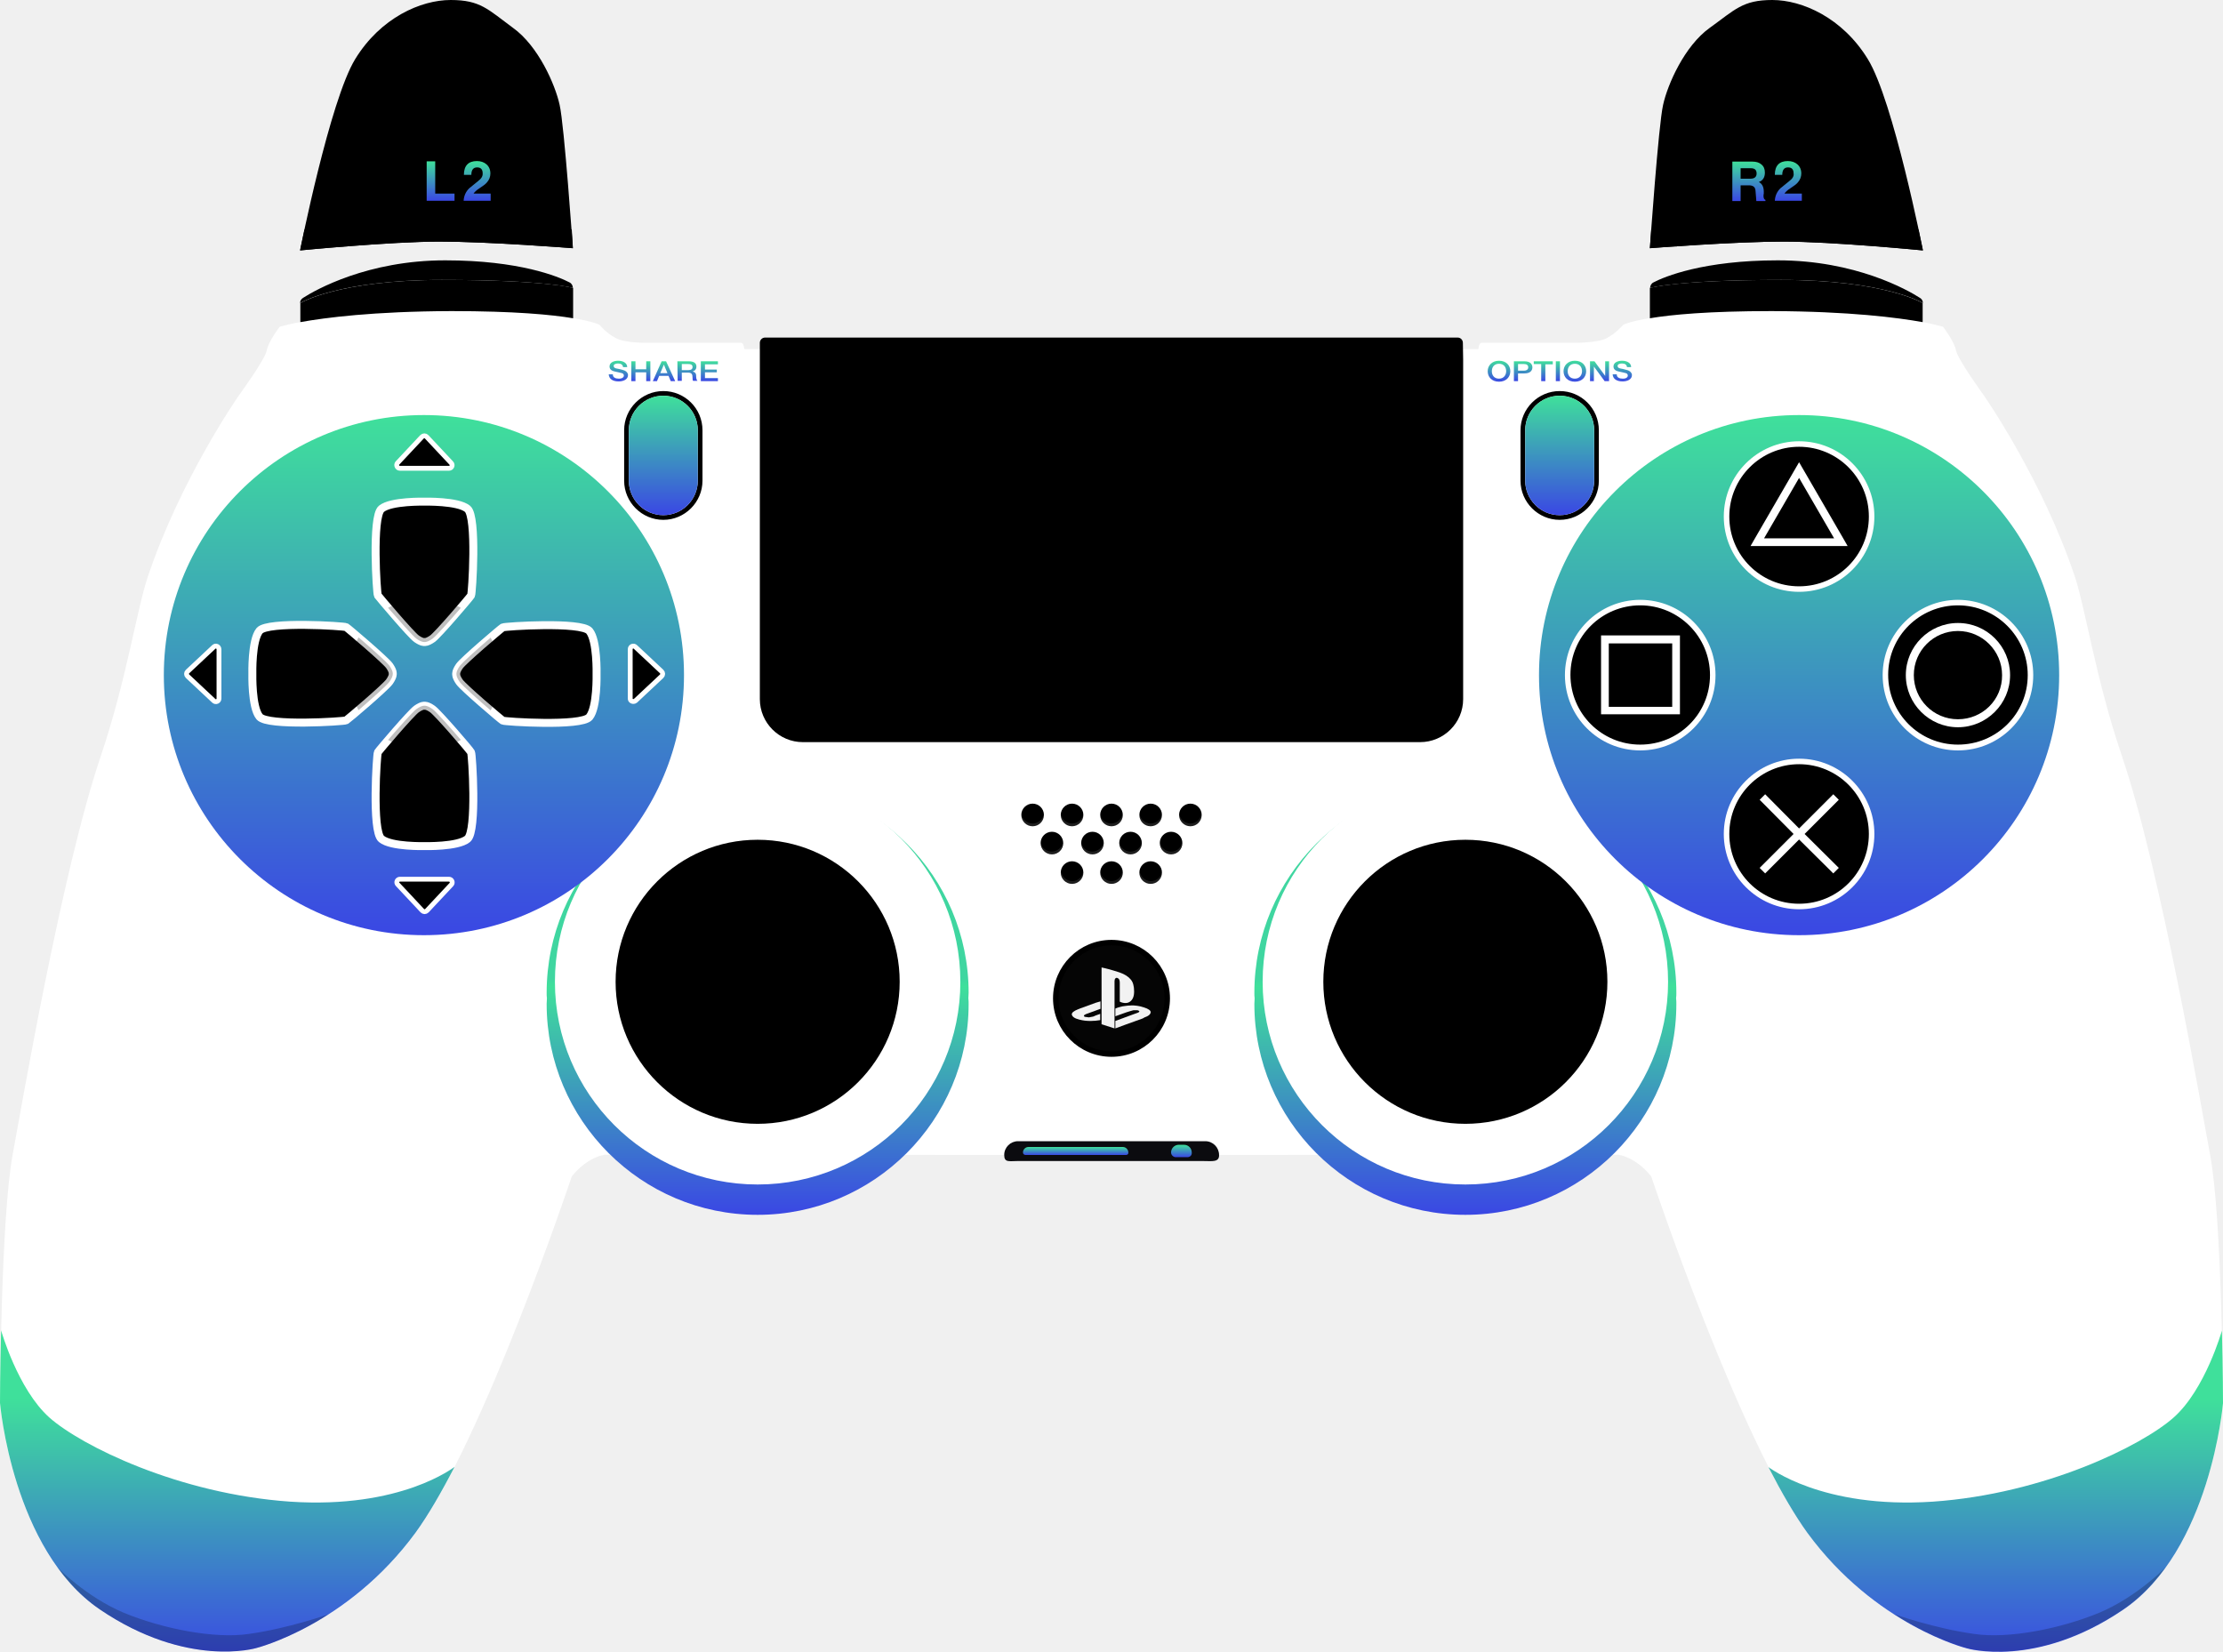
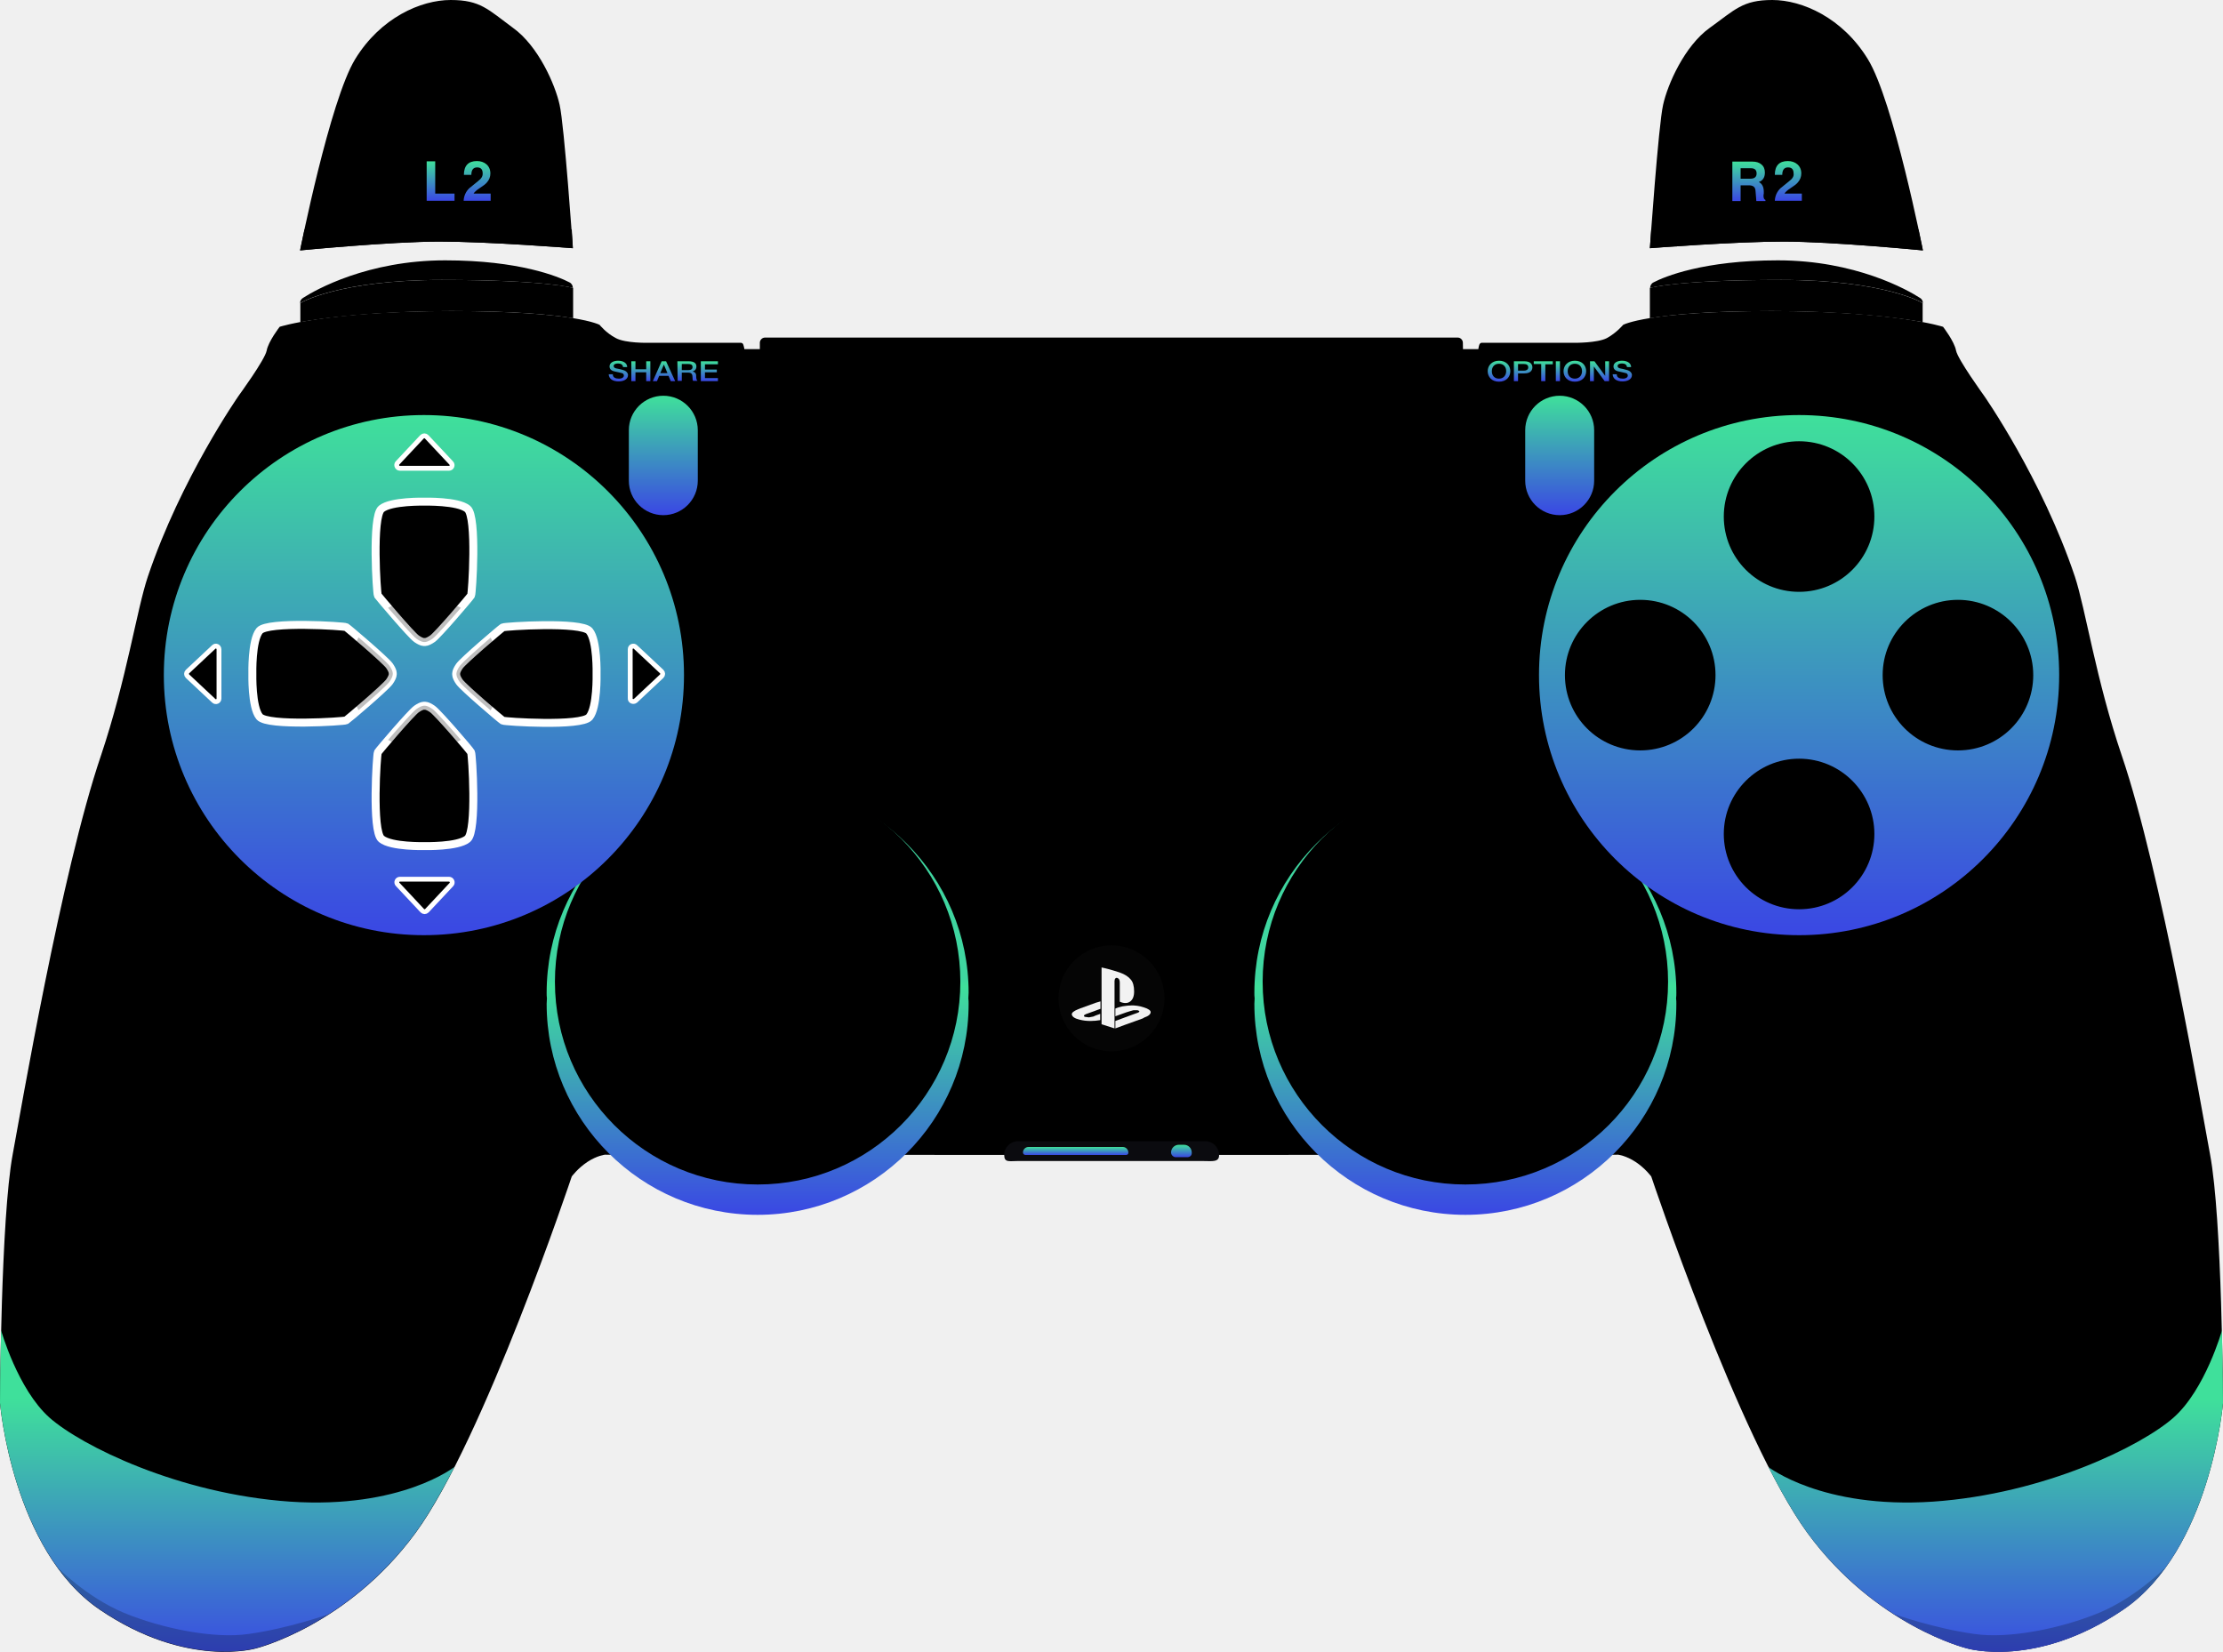
<svg xmlns="http://www.w3.org/2000/svg" version="1.1" id="Layer_1" x="0px" y="0px" viewBox="0 0 806 598.9" style="enable-background:new 0 0 806 598.9;" xml:space="preserve">
  <style type="text/css">
- 	.st0{fill:#FFFFFF;}
+ 	.st0{fill:#000000;}
	.st1{opacity:6.000000e-02;}
	.st2{fill:url(#path97_1_);}
- 	.st3{fill:#FFFFFF;stroke:#FFFFFF;}
+ 	.st3{fill:#000000;stroke:#000000;}
	.st4{fill:url(#path103_1_);}
	.st5{fill:url(#circle111_1_);}
	.st6{fill:url(#circle113_1_);}
	.st7{stroke:#FFFFFF;stroke-width:1.758;}
	.st8{fill:url(#path134_1_);}
	.st9{opacity:0.22;enable-background:new    ;}
	.st10{fill:url(#path143_1_);}
	.st11{fill:url(#path151_1_);}
	.st12{fill:url(#path159_1_);}
	.st13{stroke:#FFFFFF;stroke-width:2.891;}
	.st14{opacity:0.25;enable-background:new    ;}
	.st15{opacity:0.12;}
	.st16{fill:#0B0B0F;}
	.st17{fill:url(#path251_1_);}
	.st18{fill:url(#path253_1_);}
	.st19{fill:#050505;stroke:#000000;stroke-width:2;stroke-miterlimit:10;}
	.st20{fill:#F2F2F2;}
	.st21{fill:url(#path346_1_);}
	.st22{fill:url(#path350_1_);}
	.st23{fill:url(#path364_1_);}
	.st24{fill:url(#polygon368_1_);}
	.st25{fill:url(#path378_1_);}
	.st26{fill:url(#path380_1_);}
	.st27{fill:url(#path382_1_);}
	.st28{fill:url(#path384_1_);}
	.st29{fill:url(#path386_1_);}
	.st30{fill:url(#path388_1_);}
	.st31{fill:url(#path390_1_);}
	.st32{fill:url(#path394_1_);}
	.st33{fill:url(#path396_1_);}
	.st34{fill:url(#path398_1_);}
	.st35{fill:url(#path400_1_);}
	.st36{fill:url(#path402_1_);}
</style>
  <g id="g129">
    <g id="g127">
      <g id="g125">
        <path id="path91" class="st0" d="M801.3,418.6c-2.9-15.5-17.7-102.5-32-144.6c-9.4-27.7-13.1-53-17-64.9     c-12-35.7-33-65.7-33-65.7s-9.5-13.1-10.1-16.3c-0.6-3.3-4.7-8.6-4.7-8.6s-17.4-5.7-62.3-5.7s-53.7,5-53.7,5s-2.4,2.9-5.9,4.8     c-3.5,1.8-11.7,1.7-11.7,1.7h-33.4c0,0-0.6-0.1-0.9,0.3c-0.4,0.4-0.6,2-0.6,2H403H269.9c0,0-0.3-1.7-0.6-2     c-0.4-0.4-0.9-0.3-0.9-0.3H235c0,0-8.2,0.2-11.7-1.7c-3.5-1.8-5.9-4.8-5.9-4.8s-8.8-5-53.7-5c-44.8,0-62.3,5.7-62.3,5.7     s-4.1,5.3-4.7,8.6c-0.6,3.3-10.1,16.3-10.1,16.3s-21,30-33,65.7c-4,11.9-7.7,37.2-17,64.9c-14.3,42.1-29.1,129.1-32,144.6     C0.3,441.8,0,508.8,0,508.8s4.5,53.4,36.2,74.9s56.7,14,56.7,14s33.1-8.2,57.8-41.9s56.6-129.2,56.6-129.2s2.2-3,5.7-5.3     s6.3-2.6,6.3-2.6l183.7,0.1l183.7-0.1c0,0,2.8,0.3,6.3,2.6s5.7,5.3,5.7,5.3s31.9,95.4,56.6,129.2s57.8,41.9,57.8,41.9     s25,7.5,56.7-14s36.2-74.9,36.2-74.9S805.7,441.8,801.3,418.6z" />
        <g id="g95" class="st1">
          <path id="path93" class="st0" d="M36.6,276c9.4-27.7,13.1-53,17-64.9c12-35.7,33-65.7,33-65.7s9.5-13.1,10.1-16.3      c0.6-3.3,4.7-8.6,4.7-8.6s17.4-5.7,62.3-5.7c44.8,0,53.7,5,53.7,5s2.4,2.9,5.9,4.8c3.5,1.8,11.7,1.7,11.7,1.7h33.4      c0,0,0.6-0.1,0.9,0.3c0.4,0.4,0.6,2,0.6,2H403h133.1c0,0,0.3-1.7,0.6-2c0.4-0.4,0.9-0.3,0.9-0.3H571c0,0,8.2,0.2,11.7-1.7      c3.5-1.8,5.9-4.8,5.9-4.8s8.8-5,53.7-5s62.3,5.7,62.3,5.7s4.1,5.3,4.7,8.6c0.6,3.3,10.1,16.3,10.1,16.3s21,30,33,65.7      c4,11.9,7.7,37.2,17,64.9c14.3,42.1,29.1,129.1,32,144.6c3.9,20.9,4.6,77.3,4.7,88.3c0-0.1,0-0.1,0-0.1s-0.3-66.9-4.7-90.1      c-2.9-15.5-17.7-102.5-32-144.6c-9.4-27.7-13.1-53-17-64.9c-12-35.7-33-65.7-33-65.7s-9.5-13.1-10.1-16.3      c-0.6-3.3-4.7-8.6-4.7-8.6s-17.4-5.7-62.3-5.7s-53.7,5-53.7,5s-2.4,2.9-5.9,4.8c-3.5,1.8-11.7,1.7-11.7,1.7h-33.4      c0,0-0.6-0.1-0.9,0.3c-0.4,0.4-0.6,2-0.6,2H403H269.9c0,0-0.3-1.7-0.6-2c-0.4-0.4-0.9-0.3-0.9-0.3H235c0,0-8.2,0.2-11.7-1.7      c-3.5-1.8-5.9-4.8-5.9-4.8s-8.8-5-53.7-5c-44.8,0-62.3,5.7-62.3,5.7s-4.1,5.3-4.7,8.6c-0.6,3.3-10.1,16.3-10.1,16.3      s-21,30-33,65.7c-4,11.9-7.7,37.2-17,64.9c-14.3,42.1-29.1,129.1-32,144.6C0.3,441.8,0,508.8,0,508.8v0.1      c0.1-10.9,0.7-67.4,4.7-88.3C7.6,405.2,22.3,318.1,36.6,276z" />
        </g>
        <linearGradient id="path97_1_" gradientUnits="userSpaceOnUse" x1="274.7" y1="316.5" x2="274.7" y2="159.5" gradientTransform="matrix(1 0 0 -1 0 600)">
          <stop offset="0.454" style="stop-color:#3FD6A0" />
          <stop offset="0.472" style="stop-color:#3FE09B" />
          <stop offset="1" style="stop-color:#3A47E4" />
        </linearGradient>
        <path id="path97" class="st2" d="M351.2,360c0-42.2-34.3-76.5-76.5-76.5s-76.5,34.3-76.5,76.5c0,0.7,0,1.3,0.1,2     c0,0.7-0.1,1.3-0.1,2c0,42.2,34.3,76.5,76.5,76.5s76.5-34.3,76.5-76.5c0-0.7,0-1.3-0.1-2C351.1,361.3,351.2,360.6,351.2,360z" />
        <circle id="circle99" class="st3" cx="274.7" cy="356" r="73" />
        <circle id="circle101" cx="274.7" cy="356" r="51.5" />
        <linearGradient id="path103_1_" gradientUnits="userSpaceOnUse" x1="531.3" y1="316.5" x2="531.3" y2="159.5" gradientTransform="matrix(1 0 0 -1 0 600)">
          <stop offset="0.454" style="stop-color:#3FD6A0" />
          <stop offset="0.472" style="stop-color:#3FE09B" />
          <stop offset="1" style="stop-color:#3A47E4" />
        </linearGradient>
        <path id="path103" class="st4" d="M607.8,360c0-42.2-34.3-76.5-76.5-76.5s-76.5,34.3-76.5,76.5c0,0.7,0,1.3,0.1,2     c0,0.7-0.1,1.3-0.1,2c0,42.2,34.3,76.5,76.5,76.5s76.5-34.3,76.5-76.5c0-0.7,0-1.3-0.1-2C607.8,361.3,607.8,360.6,607.8,360z" />
        <circle id="circle105" class="st3" cx="531.3" cy="356" r="73" />
        <circle id="circle107" cx="531.3" cy="356" r="51.5" />
        <linearGradient id="circle111_1_" gradientUnits="userSpaceOnUse" x1="652.3" y1="449.5" x2="652.3" y2="260.9" gradientTransform="matrix(1 0 0 -1 0 600)">
          <stop offset="0" style="stop-color:#3FE09B" />
          <stop offset="1" style="stop-color:#3A47E4" />
        </linearGradient>
        <circle id="circle111" class="st5" cx="652.3" cy="244.8" r="94.3" />
        <g id="g123">
          <linearGradient id="circle113_1_" gradientUnits="userSpaceOnUse" x1="153.7" y1="449.5" x2="153.7" y2="260.9" gradientTransform="matrix(1 0 0 -1 0 600)">
            <stop offset="0" style="stop-color:#3FE09B" />
            <stop offset="1" style="stop-color:#3A47E4" />
          </linearGradient>
          <circle id="circle113" class="st6" cx="153.7" cy="244.8" r="94.3" />
          <path id="path115" class="st7" d="M230.4,254.1l9.5-8.9c0.5-0.5,0.5-1.2,0-1.7l-9.5-8.9c-0.7-0.7-1.9-0.2-1.9,0.8v8.9v8.9      C228.4,254.2,229.6,254.7,230.4,254.1z" />
          <path id="path117" class="st7" d="M145,169.8h8.9h8.9c1,0,1.5-1.2,0.8-1.9l-8.9-9.5c-0.5-0.5-1.2-0.5-1.7,0l-8.9,9.5      C143.5,168.6,144,169.8,145,169.8z" />
          <path id="path119" class="st7" d="M77.5,234.6l-9.5,8.9c-0.5,0.5-0.5,1.2,0,1.7l9.5,8.9c0.7,0.7,1.9,0.2,1.9-0.8v-8.9v-8.9      C79.4,234.4,78.2,233.9,77.5,234.6z" />
          <path id="path121" class="st7" d="M162.8,318.8h-8.9H145c-1,0-1.5,1.2-0.8,1.9l8.9,9.5c0.5,0.5,1.2,0.5,1.7,0l8.9-9.5      C164.3,320,163.8,318.8,162.8,318.8z" />
        </g>
      </g>
    </g>
  </g>
  <g id="g191">
    <g id="g138">
      <linearGradient id="path134_1_" gradientUnits="userSpaceOnUse" x1="82.4" y1="117.6" x2="82.4" y2="1.133" gradientTransform="matrix(1 0 0 -1 0 600)">
        <stop offset="0.213" style="stop-color:#3FE09B" />
        <stop offset="1" style="stop-color:#3A4EE1" />
      </linearGradient>
      <path id="path134" class="st8" d="M105.2,544.5c-40.5-2.8-75.8-20.3-87.3-30.5C6.4,503.7,0.4,482.4,0.4,482.4    C0,497.4,0,508.7,0,508.7s4.5,53.4,36.2,74.9s56.7,14,56.7,14s33.1-8.2,57.8-41.9c4.5-6.2,9.3-14.5,14.1-23.8    C164.7,531.9,145.6,547.2,105.2,544.5z" />
      <path id="path136" class="st9" d="M90,592.5c-12.5,1.8-31.3-2-45.1-7.7c-13.6-5.7-24-16.4-24-16.4c4.2,5.8,9.3,11.1,15.3,15.2    c31.7,21.5,56.7,14,56.7,14s11.7-2.9,26.3-12.3C119.2,585.3,104.6,590.5,90,592.5z" />
    </g>
    <g id="g147">
      <linearGradient id="path143_1_" gradientUnits="userSpaceOnUse" x1="723.6" y1="117.5" x2="723.6" y2="1.033" gradientTransform="matrix(1 0 0 -1 0 600)">
        <stop offset="0.213" style="stop-color:#3FE09B" />
        <stop offset="1" style="stop-color:#3A4EE1" />
      </linearGradient>
      <path id="path143" class="st10" d="M700.8,544.5c40.5-2.8,75.8-20.3,87.3-30.5s17.5-31.5,17.5-31.5c0.4,15,0.4,26.3,0.4,26.3    s-4.5,53.4-36.2,74.9s-56.7,14-56.7,14s-33.1-8.2-57.8-41.9c-4.5-6.2-9.3-14.5-14.1-23.8C641.3,531.9,660.4,547.2,700.8,544.5z" />
      <path id="path145" class="st9" d="M716,592.5c12.5,1.8,31.3-2,45.1-7.7c13.6-5.7,24-16.4,24-16.4c-4.2,5.8-9.3,11.1-15.3,15.2    c-31.7,21.5-56.7,14-56.7,14s-11.7-2.9-26.3-12.3C686.8,585.3,701.4,590.5,716,592.5z" />
    </g>
    <g id="g155">
      <g id="g153">
        <path id="path149" d="M240.5,143.5c6.9,0,12.5,5.6,12.5,12.5v18.3c0,6.9-5.6,12.5-12.5,12.5s-12.5-5.6-12.5-12.5V156     C228,149.1,233.6,143.5,240.5,143.5 M240.5,141.8c-7.8,0-14.2,6.4-14.2,14.2v18.3c0,7.8,6.4,14.2,14.2,14.2s14.2-6.4,14.2-14.2     V156C254.7,148.1,248.3,141.8,240.5,141.8L240.5,141.8z" />
        <linearGradient id="path151_1_" gradientUnits="userSpaceOnUse" x1="240.5" y1="456.5" x2="240.5" y2="413.2" gradientTransform="matrix(1 0 0 -1 0 600)">
          <stop offset="0" style="stop-color:#3FE09B" />
          <stop offset="1" style="stop-color:#3A47E4" />
        </linearGradient>
        <path id="path151" class="st11" d="M240.5,143.5c-6.9,0-12.5,5.6-12.5,12.5v18.3c0,6.9,5.6,12.5,12.5,12.5s12.5-5.6,12.5-12.5     V156C253,149.1,247.4,143.5,240.5,143.5z" />
      </g>
    </g>
    <g id="g163">
      <g id="g161">
        <path id="path157" d="M565.5,143.5c6.9,0,12.5,5.6,12.5,12.5v18.3c0,6.9-5.6,12.5-12.5,12.5l0,0c-6.9,0-12.5-5.6-12.5-12.5V156     C553,149.1,558.6,143.5,565.5,143.5L565.5,143.5 M565.5,141.8c-7.8,0-14.2,6.4-14.2,14.2v18.3c0,7.8,6.4,14.2,14.2,14.2     s14.2-6.4,14.2-14.2V156C579.7,148.1,573.3,141.8,565.5,141.8L565.5,141.8z" />
        <linearGradient id="path159_1_" gradientUnits="userSpaceOnUse" x1="565.5" y1="456.5" x2="565.5" y2="413.2" gradientTransform="matrix(1 0 0 -1 0 600)">
          <stop offset="0" style="stop-color:#3FE09B" />
          <stop offset="1" style="stop-color:#3A47E4" />
        </linearGradient>
        <path id="path159" class="st12" d="M565.5,143.5c-6.9,0-12.5,5.6-12.5,12.5v18.3c0,6.9,5.6,12.5,12.5,12.5s12.5-5.6,12.5-12.5     V156C578,149.1,572.4,143.5,565.5,143.5z" />
      </g>
    </g>
    <g id="g189">
      <g id="g169">
        <path id="path165" class="st13" d="M141.2,247.2c1.4-2,1.2-2.9,1.2-2.9s0.2-0.9-1.2-2.9s-15-13.6-15.7-14s-28.5-2.2-31.4,1.3     s-2.6,15.6-2.6,15.6s-0.3,12.1,2.6,15.6s30.7,1.7,31.4,1.3S139.8,249.2,141.2,247.2z" />
        <path id="path167" class="st14" d="M141.2,247.2c1.4-2,1.2-2.9,1.2-2.9s0.2-0.9-1.2-2.9c-0.9-1.3-6.9-6.6-11.2-10.3     c-2.1,3.9-3.4,8.4-3.4,13.2s1.2,9.3,3.4,13.2C134.3,253.8,140.3,248.5,141.2,247.2z" />
      </g>
      <g id="g175">
        <path id="path171" class="st13" d="M151,231.6c2,1.4,2.9,1.2,2.9,1.2s0.9,0.2,2.9-1.2s13.6-15,14-15.7s2.2-28.5-1.3-31.4     s-15.6-2.6-15.6-2.6s-12.1-0.3-15.6,2.6s-1.7,30.7-1.3,31.4C137.5,216.6,149,230.2,151,231.6z" />
        <path id="path173" class="st14" d="M151,231.6c2,1.4,2.9,1.2,2.9,1.2s0.9,0.2,2.9-1.2c1.3-0.9,6.6-6.9,10.3-11.2     c-3.9-2.1-8.4-3.4-13.2-3.4s-9.3,1.2-13.2,3.4C144.5,224.7,149.7,230.7,151,231.6z" />
      </g>
      <g id="g181">
        <path id="path177" class="st13" d="M213.7,228.8c-2.9-3.5-30.7-1.7-31.4-1.3s-14.3,12-15.7,14s-1.2,2.9-1.2,2.9s-0.2,0.9,1.2,2.9     s15,13.6,15.7,14s28.5,2.2,31.4-1.3s2.6-15.6,2.6-15.6S216.6,232.3,213.7,228.8z" />
        <path id="path179" class="st14" d="M177.9,231.2c-4.3,3.7-10.3,9-11.2,10.3c-1.4,2-1.2,2.9-1.2,2.9s-0.2,0.9,1.2,2.9     c0.9,1.3,6.9,6.6,11.2,10.3c2.1-3.9,3.4-8.4,3.4-13.2C181.3,239.6,180,235.1,177.9,231.2z" />
      </g>
      <g id="g187">
        <path id="path183" class="st13" d="M156.8,257.1c-2-1.4-2.9-1.2-2.9-1.2s-0.9-0.2-2.9,1.2s-13.6,15-14,15.7s-2.2,28.5,1.3,31.4     s15.6,2.6,15.6,2.6s12.1,0.3,15.6-2.6s1.7-30.7,1.3-31.4C170.4,272,158.8,258.5,156.8,257.1z" />
        <path id="path185" class="st14" d="M156.8,257.1c-2-1.4-2.9-1.2-2.9-1.2s-0.9-0.2-2.9,1.2c-1.3,0.9-6.6,6.9-10.3,11.2     c3.9,2.1,8.4,3.4,13.2,3.4s9.3-1.2,13.2-3.4C163.4,264,158.1,258,156.8,257.1z" />
      </g>
    </g>
  </g>
  <g id="g221">
    <g id="g207">
      <circle id="circle193" cx="403" cy="316.4" r="4.1" />
      <circle id="circle195" cx="403" cy="295.5" r="4.1" />
      <circle id="circle197" cx="396.1" cy="305.7" r="4.1" />
      <circle id="circle199" cx="381.4" cy="305.7" r="4.1" />
      <circle id="circle201" cx="388.7" cy="316.4" r="4.1" />
      <circle id="circle203" cx="388.7" cy="295.5" r="4.1" />
      <circle id="circle205" cx="374.4" cy="295.5" r="4.1" />
    </g>
    <g id="g219">
      <circle id="circle209" cx="409.9" cy="305.7" r="4.1" />
      <circle id="circle211" cx="424.6" cy="305.7" r="4.1" />
      <ellipse id="circle213" cx="417.2" cy="316.4" rx="4.1" ry="4.1" />
      <ellipse id="circle215" cx="417.2" cy="295.5" rx="4.1" ry="4.1" />
      <circle id="circle217" cx="431.6" cy="295.5" r="4.1" />
    </g>
  </g>
  <g id="g247" class="st15">
    <path id="path223" class="st0" d="M403,319.5c-2.1,0-3.8-1.6-4.1-3.6c0,0.2-0.1,0.3-0.1,0.5c0,2.3,1.8,4.1,4.1,4.1   c2.3,0,4.1-1.8,4.1-4.1c0-0.2,0-0.3-0.1-0.5C406.8,317.9,405.1,319.5,403,319.5z" />
    <path id="path225" class="st0" d="M403,299.6c2.3,0,4.1-1.8,4.1-4.1c0-0.2,0-0.3-0.1-0.5c-0.2,2-2,3.6-4.1,3.6s-3.8-1.6-4.1-3.6   c0,0.2-0.1,0.3-0.1,0.5C398.9,297.7,400.7,299.6,403,299.6z" />
    <path id="path227" class="st0" d="M400.2,305.7c0-0.2,0-0.3-0.1-0.5c-0.2,2-2,3.6-4.1,3.6s-3.8-1.6-4.1-3.6c0,0.2-0.1,0.3-0.1,0.5   c0,2.3,1.8,4.1,4.1,4.1C398.3,309.8,400.2,308,400.2,305.7z" />
    <path id="path229" class="st0" d="M385.4,305.2c-0.2,2-2,3.6-4.1,3.6s-3.8-1.6-4.1-3.6c0,0.2-0.1,0.3-0.1,0.5   c0,2.3,1.8,4.1,4.1,4.1c2.3,0,4.1-1.8,4.1-4.1C385.5,305.5,385.5,305.4,385.4,305.2z" />
    <path id="path231" class="st0" d="M388.8,319.5c-2.1,0-3.8-1.6-4.1-3.6c0,0.2-0.1,0.3-0.1,0.5c0,2.3,1.8,4.1,4.1,4.1   c2.3,0,4.1-1.8,4.1-4.1c0-0.2,0-0.3-0.1-0.5C392.6,317.9,390.9,319.5,388.8,319.5z" />
    <path id="path233" class="st0" d="M388.8,299.6c2.3,0,4.1-1.8,4.1-4.1c0-0.2,0-0.3-0.1-0.5c-0.2,2-2,3.6-4.1,3.6s-3.8-1.6-4.1-3.6   c0,0.2-0.1,0.3-0.1,0.5C384.6,297.7,386.5,299.6,388.8,299.6z" />
    <path id="path235" class="st0" d="M378.6,295.5c0-0.2,0-0.3-0.1-0.5c-0.2,2-2,3.6-4.1,3.6s-3.8-1.6-4.1-3.6c0,0.2-0.1,0.3-0.1,0.5   c0,2.3,1.8,4.1,4.1,4.1C376.7,299.6,378.6,297.7,378.6,295.5z" />
    <path id="path237" class="st0" d="M414,305.2c-0.2,2-2,3.6-4.1,3.6s-3.8-1.6-4.1-3.6c0,0.2-0.1,0.3-0.1,0.5c0,2.3,1.8,4.1,4.1,4.1   c2.3,0,4.1-1.8,4.1-4.1C414.1,305.5,414,305.4,414,305.2z" />
    <path id="path239" class="st0" d="M424.6,308.8c-2.1,0-3.8-1.6-4.1-3.6c0,0.2-0.1,0.3-0.1,0.5c0,2.3,1.8,4.1,4.1,4.1   s4.1-1.8,4.1-4.1c0-0.2,0-0.3-0.1-0.5C428.5,307.3,426.7,308.8,424.6,308.8z" />
    <path id="path241" class="st0" d="M417.3,319.5c-2.1,0-3.8-1.6-4.1-3.6c0,0.2-0.1,0.3-0.1,0.5c0,2.3,1.8,4.1,4.1,4.1   s4.1-1.8,4.1-4.1c0-0.2,0-0.3-0.1-0.5C421.1,317.9,419.4,319.5,417.3,319.5z" />
    <path id="path243" class="st0" d="M417.3,299.6c2.3,0,4.1-1.8,4.1-4.1c0-0.2,0-0.3-0.1-0.5c-0.2,2-2,3.6-4.1,3.6s-3.8-1.6-4.1-3.6   c0,0.2-0.1,0.3-0.1,0.5C413.1,297.7,415,299.6,417.3,299.6z" />
    <path id="path245" class="st0" d="M431.6,298.6c-2.1,0-3.8-1.6-4.1-3.6c0,0.2-0.1,0.3-0.1,0.5c0,2.3,1.8,4.1,4.1,4.1   s4.1-1.8,4.1-4.1c0-0.2,0-0.3-0.1-0.5C435.4,297,433.7,298.6,431.6,298.6z" />
  </g>
  <path id="path249" class="st16" d="M436.6,421h-67.9c-2.8,0-4.6,0.6-4.6-2.2l0,0c0-2.8,2.3-5,5-5H437c2.8,0,5,2.3,5,5l0,0  C442.1,421.5,439.4,421,436.6,421z" />
  <linearGradient id="path251_1_" gradientUnits="userSpaceOnUse" x1="390.008" y1="184.1" x2="390.008" y2="181.2" gradientTransform="matrix(1 0 0 -1 0 600)">
    <stop offset="0" style="stop-color:#3FE09B" />
    <stop offset="1" style="stop-color:#3A47E4" />
  </linearGradient>
  <path id="path251" class="st17" d="M408.3,418.8h-36.5c-0.5,0-0.9-0.4-0.9-0.9l0,0c0-1.1,0.9-2,2-2h34.2c1.1,0,2,0.9,2,2l0,0  C409.2,418.4,408.8,418.8,408.3,418.8z" />
  <linearGradient id="path253_1_" gradientUnits="userSpaceOnUse" x1="428.355" y1="184.9" x2="428.355" y2="180.4" gradientTransform="matrix(1 0 0 -1 0 600)">
    <stop offset="0" style="stop-color:#3FE09B" />
    <stop offset="1" style="stop-color:#3A47E4" />
  </linearGradient>
  <path id="path253" class="st18" d="M430.5,419.6h-4.2c-0.9,0-1.7-0.8-1.7-1.7l0,0c0-1.6,1.3-2.8,2.8-2.8h1.9c1.6,0,2.8,1.3,2.8,2.8  l0,0C432.2,418.9,431.5,419.6,430.5,419.6z" />
  <g id="g264">
    <g id="g262">
      <path id="path255" d="M530.4,124.3c0-1-0.8-1.9-1.9-1.9H403l0,0H277.4c-1,0-1.9,0.8-1.9,1.9v6v123.2c0,8.6,7,15.6,15.6,15.6H403    l0,0h111.9c8.6,0,15.6-7,15.6-15.6V130.4L530.4,124.3z" />
    </g>
  </g>
  <g id="g308">
    <g id="g306">
      <g id="g274">
        <g id="g270">
          <path id="path266" d="M709.9,271c-14.5,0-26.3-11.8-26.3-26.3c0-14.5,11.8-26.3,26.3-26.3s26.3,11.8,26.3,26.3      C736.2,259.2,724.4,271,709.9,271z" />
          <path id="path268" class="st0" d="M709.9,219.5c13.9,0,25.3,11.3,25.3,25.3c0,14-11.3,25.2-25.3,25.2s-25.3-11.3-25.3-25.3      C684.6,230.7,696,219.5,709.9,219.5 M709.9,217.5c-15,0-27.3,12.2-27.3,27.3c0,15.1,12.2,27.3,27.3,27.3s27.3-12.2,27.3-27.3      C737.2,229.7,724.9,217.5,709.9,217.5L709.9,217.5z" />
        </g>
        <path id="path272" class="st0" d="M709.9,225.9c-10.4,0-18.9,8.5-18.9,18.9s8.5,18.9,18.9,18.9s18.9-8.5,18.9-18.9     C728.8,234.4,720.4,225.9,709.9,225.9z M709.9,260.8c-8.9,0-16-7.2-16-16c0-8.9,7.2-16,16-16s16,7.2,16,16     C726,253.7,718.8,260.8,709.9,260.8z" />
      </g>
      <g id="g284">
        <g id="g280">
          <path id="path276" d="M652.3,328.6c-14.5,0-26.3-11.8-26.3-26.3s11.8-26.3,26.3-26.3s26.3,11.8,26.3,26.3      S666.8,328.6,652.3,328.6z" />
          <path id="path278" class="st0" d="M652.3,277.1c13.9,0,25.3,11.3,25.3,25.3s-11.3,25.3-25.3,25.3S627,316.4,627,302.4      S638.4,277.1,652.3,277.1 M652.3,275.1c-15,0-27.3,12.2-27.3,27.3c0,15,12.2,27.3,27.3,27.3s27.3-12.2,27.3-27.3      C679.6,287.4,667.4,275.1,652.3,275.1L652.3,275.1z" />
        </g>
        <polygon id="polygon282" class="st0" points="666.7,290 664.7,288 652.3,300.4 640,288 638,290 650.3,302.4 638,314.7 640,316.7      652.3,304.4 664.7,316.7 666.7,314.7 654.3,302.4    " />
      </g>
      <g id="g294">
        <g id="g290">
          <path id="path286" d="M594.8,271c-14.5,0-26.3-11.8-26.3-26.3c0-14.5,11.8-26.3,26.3-26.3s26.3,11.8,26.3,26.3      C621.1,259.2,609.2,271,594.8,271z" />
          <path id="path288" class="st0" d="M594.7,219.5c13.9,0,25.3,11.3,25.3,25.3c0,14-11.3,25.2-25.3,25.2s-25.3-11.3-25.3-25.3      C569.4,230.7,580.8,219.5,594.7,219.5 M594.7,217.5c-15,0-27.3,12.2-27.3,27.3c0,15.1,12.2,27.3,27.3,27.3s27.3-12.2,27.3-27.3      C622,229.7,609.8,217.5,594.7,217.5L594.7,217.5z" />
        </g>
        <path id="path292" class="st0" d="M606.3,230.4h-23h-2.8v2.8v23v2.8h2.8h23h2.8v-2.8v-23v-2.8L606.3,230.4L606.3,230.4z      M606.3,256.3h-23v-23h23V256.3z" />
      </g>
      <g id="g304">
        <g id="g300">
          <path id="path296" d="M652.3,213.5c-14.5,0-26.3-11.8-26.3-26.3s11.8-26.3,26.3-26.3s26.3,11.8,26.3,26.3      S666.8,213.5,652.3,213.5z" />
          <path id="path298" class="st0" d="M652.3,162c13.9,0,25.3,11.3,25.3,25.3s-11.3,25.3-25.3,25.3S627,201.3,627,187.3      S638.4,162,652.3,162 M652.3,160c-15,0-27.3,12.2-27.3,27.3s12.2,27.3,27.3,27.3s27.3-12.2,27.3-27.3S667.4,160,652.3,160      L652.3,160z" />
        </g>
        <path id="path302" class="st0" d="M668.3,195.2l-16-27.6l-16,27.6l-1.6,2.8h3.3h14.3h14.3h3.3L668.3,195.2z M652.3,195.2h-12.7     l12.7-21.9l12.7,21.9H652.3z" />
      </g>
    </g>
  </g>
  <g id="g320">
    <circle id="circle310" class="st19" cx="403" cy="362" r="20.2" />
    <g id="g318">
      <path id="path312" class="st20" d="M404.1,368.6v-2.8v-3.5v-6.5c0-0.5,0.1-0.8,0.3-1c0.1-0.2,0.4-0.3,0.7-0.2    c0.6,0.2,0.9,0.7,0.9,1.7v6.9c0.8,0.4,1.5,0.5,2.1,0.5s1.2-0.2,1.6-0.5c1-0.7,1.5-1.9,1.5-3.7c0-1.9-0.4-3.4-1.2-4.3    c-0.8-1-2.1-1.9-4.1-2.6c-1.3-0.4-2.5-0.8-3.6-1.1s-2-0.5-2.9-0.7V363l0,0v2.7l0,0v1.7l0,0v2.5l0,0v1.5l4.7,1.5v-3.6l0,0V368.6z" />
      <path id="path314" class="st20" d="M399,367.6l-1.7,0.6l-0.9,0.4l-1.6,0.3l-1.5-0.2c-0.3-0.2-0.4-0.4-0.2-0.6    c0.1-0.1,0.2-0.1,0.3-0.2c0.1-0.1,0.3-0.1,0.4-0.2l1.1-0.4l4.1-1.5v-2.7l-1.7,0.5l-5.5,2l-1,0.4c-1.5,0.6-2.2,1.2-2.2,1.8    c0.1,0.8,1,1.5,2.7,1.9c0.7,0.2,1.4,0.3,2.1,0.4s1.4,0.1,2.2,0.1c1,0,2.1-0.1,3.3-0.3v-2.3L399,367.6L399,367.6z" />
      <path id="path316" class="st20" d="M414.8,365.3c-0.9-0.3-1.7-0.5-2.5-0.6s-1.7-0.2-2.5-0.1c-0.9,0-1.9,0.2-2.8,0.3    c-0.8,0.2-1.7,0.4-2.6,0.8v2.8l3.9-1.4l1.6-0.5l1.1-0.3h1.4c0.3,0.1,0.6,0.2,0.7,0.4c0,0.2-0.2,0.4-0.8,0.6l-1.4,0.5l-6.5,2.4v2.7    l3.5-1.3l6.4-2.3l0.7-0.4c1.5-0.5,2.2-1.2,2.2-1.9C417.2,366.4,416.4,365.8,414.8,365.3z" />
    </g>
  </g>
  <g id="g338">
    <g id="g328">
      <g id="g326">
        <path id="path322" d="M697.2,109.9c0-0.8-0.4-1.5-1.1-1.9c-4.5-2.9-23.4-13.6-51.5-13.6c-26.9,0-41.1,5.9-45.1,8     c-0.8,0.4-1.2,1.2-1.2,2c0,0,9.8-2.9,47.5-2.9C683.5,101.5,697.2,109.9,697.2,109.9z" />
        <path id="path324" d="M697.1,116.8L697.1,116.8v-6.9c0,0-13.7-8.4-51.4-8.4c-37.8,0-47.5,2.9-47.5,2.9v11l0,0     c7.7-1.3,21.2-2.6,44.1-2.6C670.8,112.9,688.2,115.2,697.1,116.8z" />
      </g>
    </g>
    <g id="g336">
      <g id="g334">
        <path id="path330" d="M108.8,109.9c0-0.8,0.4-1.5,1.1-1.9c4.5-2.9,23.4-13.6,51.5-13.6c26.9,0,41.1,5.9,45.1,8     c0.8,0.4,1.2,1.2,1.2,2c0,0-9.8-2.9-47.5-2.9S108.8,109.9,108.8,109.9z" />
        <path id="path332" d="M108.9,116.8L108.9,116.8v-6.9c0,0,13.7-8.4,51.4-8.4c37.8,0,47.5,2.9,47.5,2.9v11l0,0     c-7.7-1.3-21.2-2.6-44.1-2.6C135.2,112.9,117.8,115.2,108.9,116.8z" />
      </g>
    </g>
  </g>
  <g id="g376">
    <g id="g356">
      <g id="g354">
        <g id="g344">
          <path id="path340" d="M697.2,90.8c0,0-32.7-3.2-50.6-3.2S598.2,90,598.2,90s3.1-44.7,4.8-52c1.6-7.3,7.7-21.3,16.9-27.9      S631.8,0,642.6,0s25.4,6.4,34.6,21.4C686.5,36.4,697.2,90.8,697.2,90.8z" />
          <path id="path342" d="M598.7,83.2c0,0,26.1-4.4,49-4.4c22.8,0,47.9,4.4,47.9,4.4c1,4.7,1.6,7.6,1.6,7.6s-32.7-3.2-50.6-3.2      S598.2,90,598.2,90S598.4,87.3,598.7,83.2z" />
        </g>
        <g id="g352">
          <g id="g348">
            <linearGradient id="path346_1_" gradientUnits="userSpaceOnUse" x1="648.4" y1="541.6" x2="648.4" y2="527.2" gradientTransform="matrix(1 0 0 -1 0 600)">
              <stop offset="0" style="stop-color:#3FE09B" />
              <stop offset="1" style="stop-color:#3A47E4" />
            </linearGradient>
            <path id="path346" class="st21" d="M648.7,65.7c-2.1,1.7-3.2,2.6-3.2,2.6c-1.2,1.2-1.9,2.7-2,4.5h9.8v-2.6H647       c0.3-0.5,1-1.2,2.1-1.9c1.4-0.9,2.3-1.6,2.7-2.1c0.9-1,1.3-2.1,1.3-3.3c0-1.4-0.5-2.5-1.4-3.3s-2.1-1.2-3.5-1.2       c-3.1,0-4.7,1.7-4.7,5h2.7c0-1.8,0.7-2.7,2.1-2.7c1.3,0,2,0.7,2,2.1C650.5,63.9,649.9,64.8,648.7,65.7z" />
          </g>
          <linearGradient id="path350_1_" gradientUnits="userSpaceOnUse" x1="634.1" y1="541.4" x2="634.1" y2="527.1" gradientTransform="matrix(1 0 0 -1 0 600)">
            <stop offset="0" style="stop-color:#3FE09B" />
            <stop offset="1" style="stop-color:#3A47E4" />
          </linearGradient>
          <path id="path350" class="st22" d="M631.1,67.2h3c1.5,0,2.3,0.6,2.4,1.9c0.1,1.2,0.2,2.5,0.3,3.8h3.3v-0.4      c-0.5-0.2-0.7-0.7-0.7-1.5c0-0.2,0-0.4,0.1-0.8v-0.7c0-1.7-0.6-2.9-1.8-3.5c1.4-0.5,2.2-1.6,2.2-3.4c0-1.3-0.4-2.3-1.3-3      c-0.8-0.7-1.9-1-3.2-1h-7.3v14.3h3V67.2z M631.1,61h3.7c1.4,0,2.1,0.6,2.1,1.9s-0.8,1.9-2.3,1.9h-3.5V61z" />
        </g>
      </g>
    </g>
    <g id="g374">
      <g id="g372">
        <g id="g362">
          <path id="path358" d="M108.8,90.8c0,0,32.7-3.2,50.6-3.2s48.3,2.4,48.3,2.4s-3.1-44.7-4.8-52c-1.6-7.3-7.7-21.3-16.9-27.9      C176.9,3.4,174.2,0,163.4,0S138,6.4,128.8,21.4S108.8,90.8,108.8,90.8z" />
          <path id="path360" d="M207.3,83.2c0,0-26.1-4.4-49-4.4c-22.8,0-47.9,4.4-47.9,4.4c-1,4.7-1.6,7.6-1.6,7.6s32.7-3.2,50.6-3.2      s48.3,2.4,48.3,2.4S207.6,87.3,207.3,83.2z" />
        </g>
        <g id="g366">
          <linearGradient id="path364_1_" gradientUnits="userSpaceOnUse" x1="173" y1="541.6" x2="173" y2="527.2" gradientTransform="matrix(1 0 0 -1 0 600)">
            <stop offset="0" style="stop-color:#3FE09B" />
            <stop offset="1" style="stop-color:#3A47E4" />
          </linearGradient>
          <path id="path364" class="st23" d="M173.3,65.7c-2.1,1.7-3.2,2.6-3.2,2.6c-1.2,1.2-1.9,2.7-2,4.5h9.8v-2.6h-6.2      c0.3-0.5,1-1.2,2.1-1.9c1.4-0.9,2.3-1.6,2.7-2.1c0.9-1,1.3-2.1,1.3-3.3c0-1.4-0.5-2.5-1.4-3.3s-2.1-1.2-3.5-1.2      c-3.1,0-4.7,1.7-4.7,5h2.7c0-1.8,0.7-2.7,2.1-2.7c1.3,0,2,0.7,2,2.1C175.1,63.9,174.5,64.8,173.3,65.7z" />
        </g>
        <linearGradient id="polygon368_1_" gradientUnits="userSpaceOnUse" x1="159.75" y1="541.5" x2="159.75" y2="527.2" gradientTransform="matrix(1 0 0 -1 0 600)">
          <stop offset="0" style="stop-color:#3FE09B" />
          <stop offset="1" style="stop-color:#3A47E4" />
        </linearGradient>
        <polygon id="polygon368" class="st24" points="164.8,70.2 157.8,70.2 157.8,58.5 154.7,58.5 154.7,72.8 164.8,72.8    " />
      </g>
    </g>
  </g>
  <g id="g406">
    <g id="g392">
      <linearGradient id="path378_1_" gradientUnits="userSpaceOnUse" x1="543.5" y1="469.2" x2="543.5" y2="461.6" gradientTransform="matrix(1 0 0 -1 0 600)">
        <stop offset="0" style="stop-color:#3FE09B" />
        <stop offset="1" style="stop-color:#3A47E4" />
      </linearGradient>
      <path id="path378" class="st25" d="M547.6,134.6c0,2.1-1.5,3.8-4.1,3.8s-4.1-1.7-4.1-3.8c0-2,1.5-3.8,4.1-3.8    S547.6,132.5,547.6,134.6z M540.9,134.6c0,1.4,0.8,2.7,2.6,2.7s2.6-1.4,2.6-2.7c0-1.4-0.8-2.7-2.6-2.7S540.9,133.2,540.9,134.6z" />
      <linearGradient id="path380_1_" gradientUnits="userSpaceOnUse" x1="552.25" y1="469" x2="552.25" y2="461.8" gradientTransform="matrix(1 0 0 -1 0 600)">
        <stop offset="0" style="stop-color:#3FE09B" />
        <stop offset="1" style="stop-color:#3A47E4" />
      </linearGradient>
      <path id="path380" class="st26" d="M548.9,131h3.8c2.4,0,2.9,1.3,2.9,2.2s-0.5,2.2-2.9,2.2h-2.3v2.8h-1.5V131z M550.4,134.4h2.2    c0.7,0,1.5-0.3,1.5-1.2s-0.7-1.2-1.5-1.2h-2.2V134.4z" />
      <linearGradient id="path382_1_" gradientUnits="userSpaceOnUse" x1="559.55" y1="469" x2="559.55" y2="461.8" gradientTransform="matrix(1 0 0 -1 0 600)">
        <stop offset="0" style="stop-color:#3FE09B" />
        <stop offset="1" style="stop-color:#3A47E4" />
      </linearGradient>
      <path id="path382" class="st27" d="M556.1,131h6.9v1.1h-2.7v6.1h-1.5V132h-2.7V131z" />
      <linearGradient id="path384_1_" gradientUnits="userSpaceOnUse" x1="564.85" y1="469" x2="564.85" y2="461.8" gradientTransform="matrix(1 0 0 -1 0 600)">
        <stop offset="0" style="stop-color:#3FE09B" />
        <stop offset="1" style="stop-color:#3A47E4" />
      </linearGradient>
      <path id="path384" class="st28" d="M564.1,131h1.5v7.2h-1.5V131z" />
      <linearGradient id="path386_1_" gradientUnits="userSpaceOnUse" x1="571" y1="469.2" x2="571" y2="461.6" gradientTransform="matrix(1 0 0 -1 0 600)">
        <stop offset="0" style="stop-color:#3FE09B" />
        <stop offset="1" style="stop-color:#3A47E4" />
      </linearGradient>
      <path id="path386" class="st29" d="M575.1,134.6c0,2.1-1.5,3.8-4.1,3.8s-4.1-1.7-4.1-3.8c0-2,1.5-3.8,4.1-3.8    S575.1,132.5,575.1,134.6z M568.4,134.6c0,1.4,0.8,2.7,2.6,2.7s2.6-1.4,2.6-2.7c0-1.4-0.8-2.7-2.6-2.7S568.4,133.2,568.4,134.6z" />
      <linearGradient id="path388_1_" gradientUnits="userSpaceOnUse" x1="579.95" y1="469" x2="579.95" y2="461.8" gradientTransform="matrix(1 0 0 -1 0 600)">
        <stop offset="0" style="stop-color:#3FE09B" />
        <stop offset="1" style="stop-color:#3A47E4" />
      </linearGradient>
      <path id="path388" class="st30" d="M576.5,131h1.6l3.9,5.3l0,0V131h1.4v7.2h-1.6l-3.9-5.3l0,0v5.3h-1.4V131z" />
      <linearGradient id="path390_1_" gradientUnits="userSpaceOnUse" x1="588.2" y1="469.2" x2="588.2" y2="461.7" gradientTransform="matrix(1 0 0 -1 0 600)">
        <stop offset="0" style="stop-color:#3FE09B" />
        <stop offset="1" style="stop-color:#3A47E4" />
      </linearGradient>
      <path id="path390" class="st31" d="M586.2,135.8c0,1.1,1,1.5,2.2,1.5c1.3,0,1.8-0.6,1.8-1.1c0-0.6-0.4-0.8-0.7-0.9    c-0.6-0.2-1.4-0.3-2.6-0.6c-1.5-0.3-1.9-1.1-1.9-1.8c0-1.5,1.6-2.1,3.1-2.1c1.8,0,3.3,0.8,3.3,2.3h-1.5c-0.1-0.9-0.8-1.3-1.8-1.3    c-0.7,0-1.6,0.2-1.6,0.9c0,0.5,0.4,0.8,1,0.9c0.1,0,2,0.4,2.5,0.6c1.1,0.3,1.7,1.1,1.7,1.8c0,1.6-1.7,2.3-3.4,2.3    c-2,0-3.5-0.8-3.6-2.6h1.5V135.8z" />
    </g>
    <g id="g404">
      <linearGradient id="path394_1_" gradientUnits="userSpaceOnUse" x1="224.2" y1="469.2" x2="224.2" y2="461.7" gradientTransform="matrix(1 0 0 -1 0 600)">
        <stop offset="0" style="stop-color:#3FE09B" />
        <stop offset="1" style="stop-color:#3A47E4" />
      </linearGradient>
      <path id="path394" class="st32" d="M222.2,135.8c0,1.1,1,1.5,2.2,1.5c1.3,0,1.8-0.6,1.8-1.1c0-0.6-0.4-0.8-0.7-0.9    c-0.6-0.2-1.4-0.3-2.6-0.6c-1.5-0.3-1.9-1.1-1.9-1.8c0-1.5,1.6-2.1,3.1-2.1c1.8,0,3.3,0.8,3.3,2.3h-1.5c-0.1-0.9-0.8-1.3-1.8-1.3    c-0.7,0-1.6,0.2-1.6,0.9c0,0.5,0.4,0.8,1,0.9c0.1,0,2,0.4,2.5,0.6c1.1,0.3,1.7,1.1,1.7,1.8c0,1.6-1.7,2.3-3.4,2.3    c-2,0-3.5-0.8-3.6-2.6h1.5V135.8z" />
      <linearGradient id="path396_1_" gradientUnits="userSpaceOnUse" x1="232.35" y1="469" x2="232.35" y2="461.8" gradientTransform="matrix(1 0 0 -1 0 600)">
        <stop offset="0" style="stop-color:#3FE09B" />
        <stop offset="1" style="stop-color:#3A47E4" />
      </linearGradient>
      <path id="path396" class="st33" d="M228.9,131h1.5v2.9h3.9V131h1.5v7.2h-1.5V135h-3.9v3.2h-1.5V131z" />
      <linearGradient id="path398_1_" gradientUnits="userSpaceOnUse" x1="240.75" y1="469" x2="240.75" y2="461.8" gradientTransform="matrix(1 0 0 -1 0 600)">
        <stop offset="0" style="stop-color:#3FE09B" />
        <stop offset="1" style="stop-color:#3A47E4" />
      </linearGradient>
      <path id="path398" class="st34" d="M239.9,131h1.6l3.3,7.2h-1.6l-0.8-1.9H239l-0.8,1.9h-1.5L239.9,131z M239.4,135.3h2.6l-1.3-3.1    l0,0L239.4,135.3z" />
      <linearGradient id="path400_1_" gradientUnits="userSpaceOnUse" x1="249.25" y1="469" x2="249.25" y2="461.9" gradientTransform="matrix(1 0 0 -1 0 600)">
        <stop offset="0" style="stop-color:#3FE09B" />
        <stop offset="1" style="stop-color:#3A47E4" />
      </linearGradient>
      <path id="path400" class="st35" d="M245.6,131h4.1c1.9,0,2.8,0.7,2.8,1.9c0,1.4-1.1,1.7-1.4,1.8l0,0c0.5,0.1,1.3,0.4,1.3,1.5    c0,0.8,0.1,1.6,0.5,1.9h-1.6c-0.2-0.3-0.2-0.7-0.2-1.1c0-1.3-0.3-1.9-1.7-1.9h-2.2v3h-1.5L245.6,131L245.6,131L245.6,131z     M247.1,134.2h2.5c1,0,1.5-0.4,1.5-1.1c0-0.9-0.7-1.1-1.5-1.1h-2.4v2.2L247.1,134.2L247.1,134.2z" />
      <linearGradient id="path402_1_" gradientUnits="userSpaceOnUse" x1="257.2" y1="469" x2="257.2" y2="461.8" gradientTransform="matrix(1 0 0 -1 0 600)">
        <stop offset="0" style="stop-color:#3FE09B" />
        <stop offset="1" style="stop-color:#3A47E4" />
      </linearGradient>
      <path id="path402" class="st36" d="M254.1,131h6.2v1.1h-4.7v1.9h4.3v1h-4.3v2.1h4.7v1.1h-6.2L254.1,131L254.1,131z" />
    </g>
  </g>
</svg>
